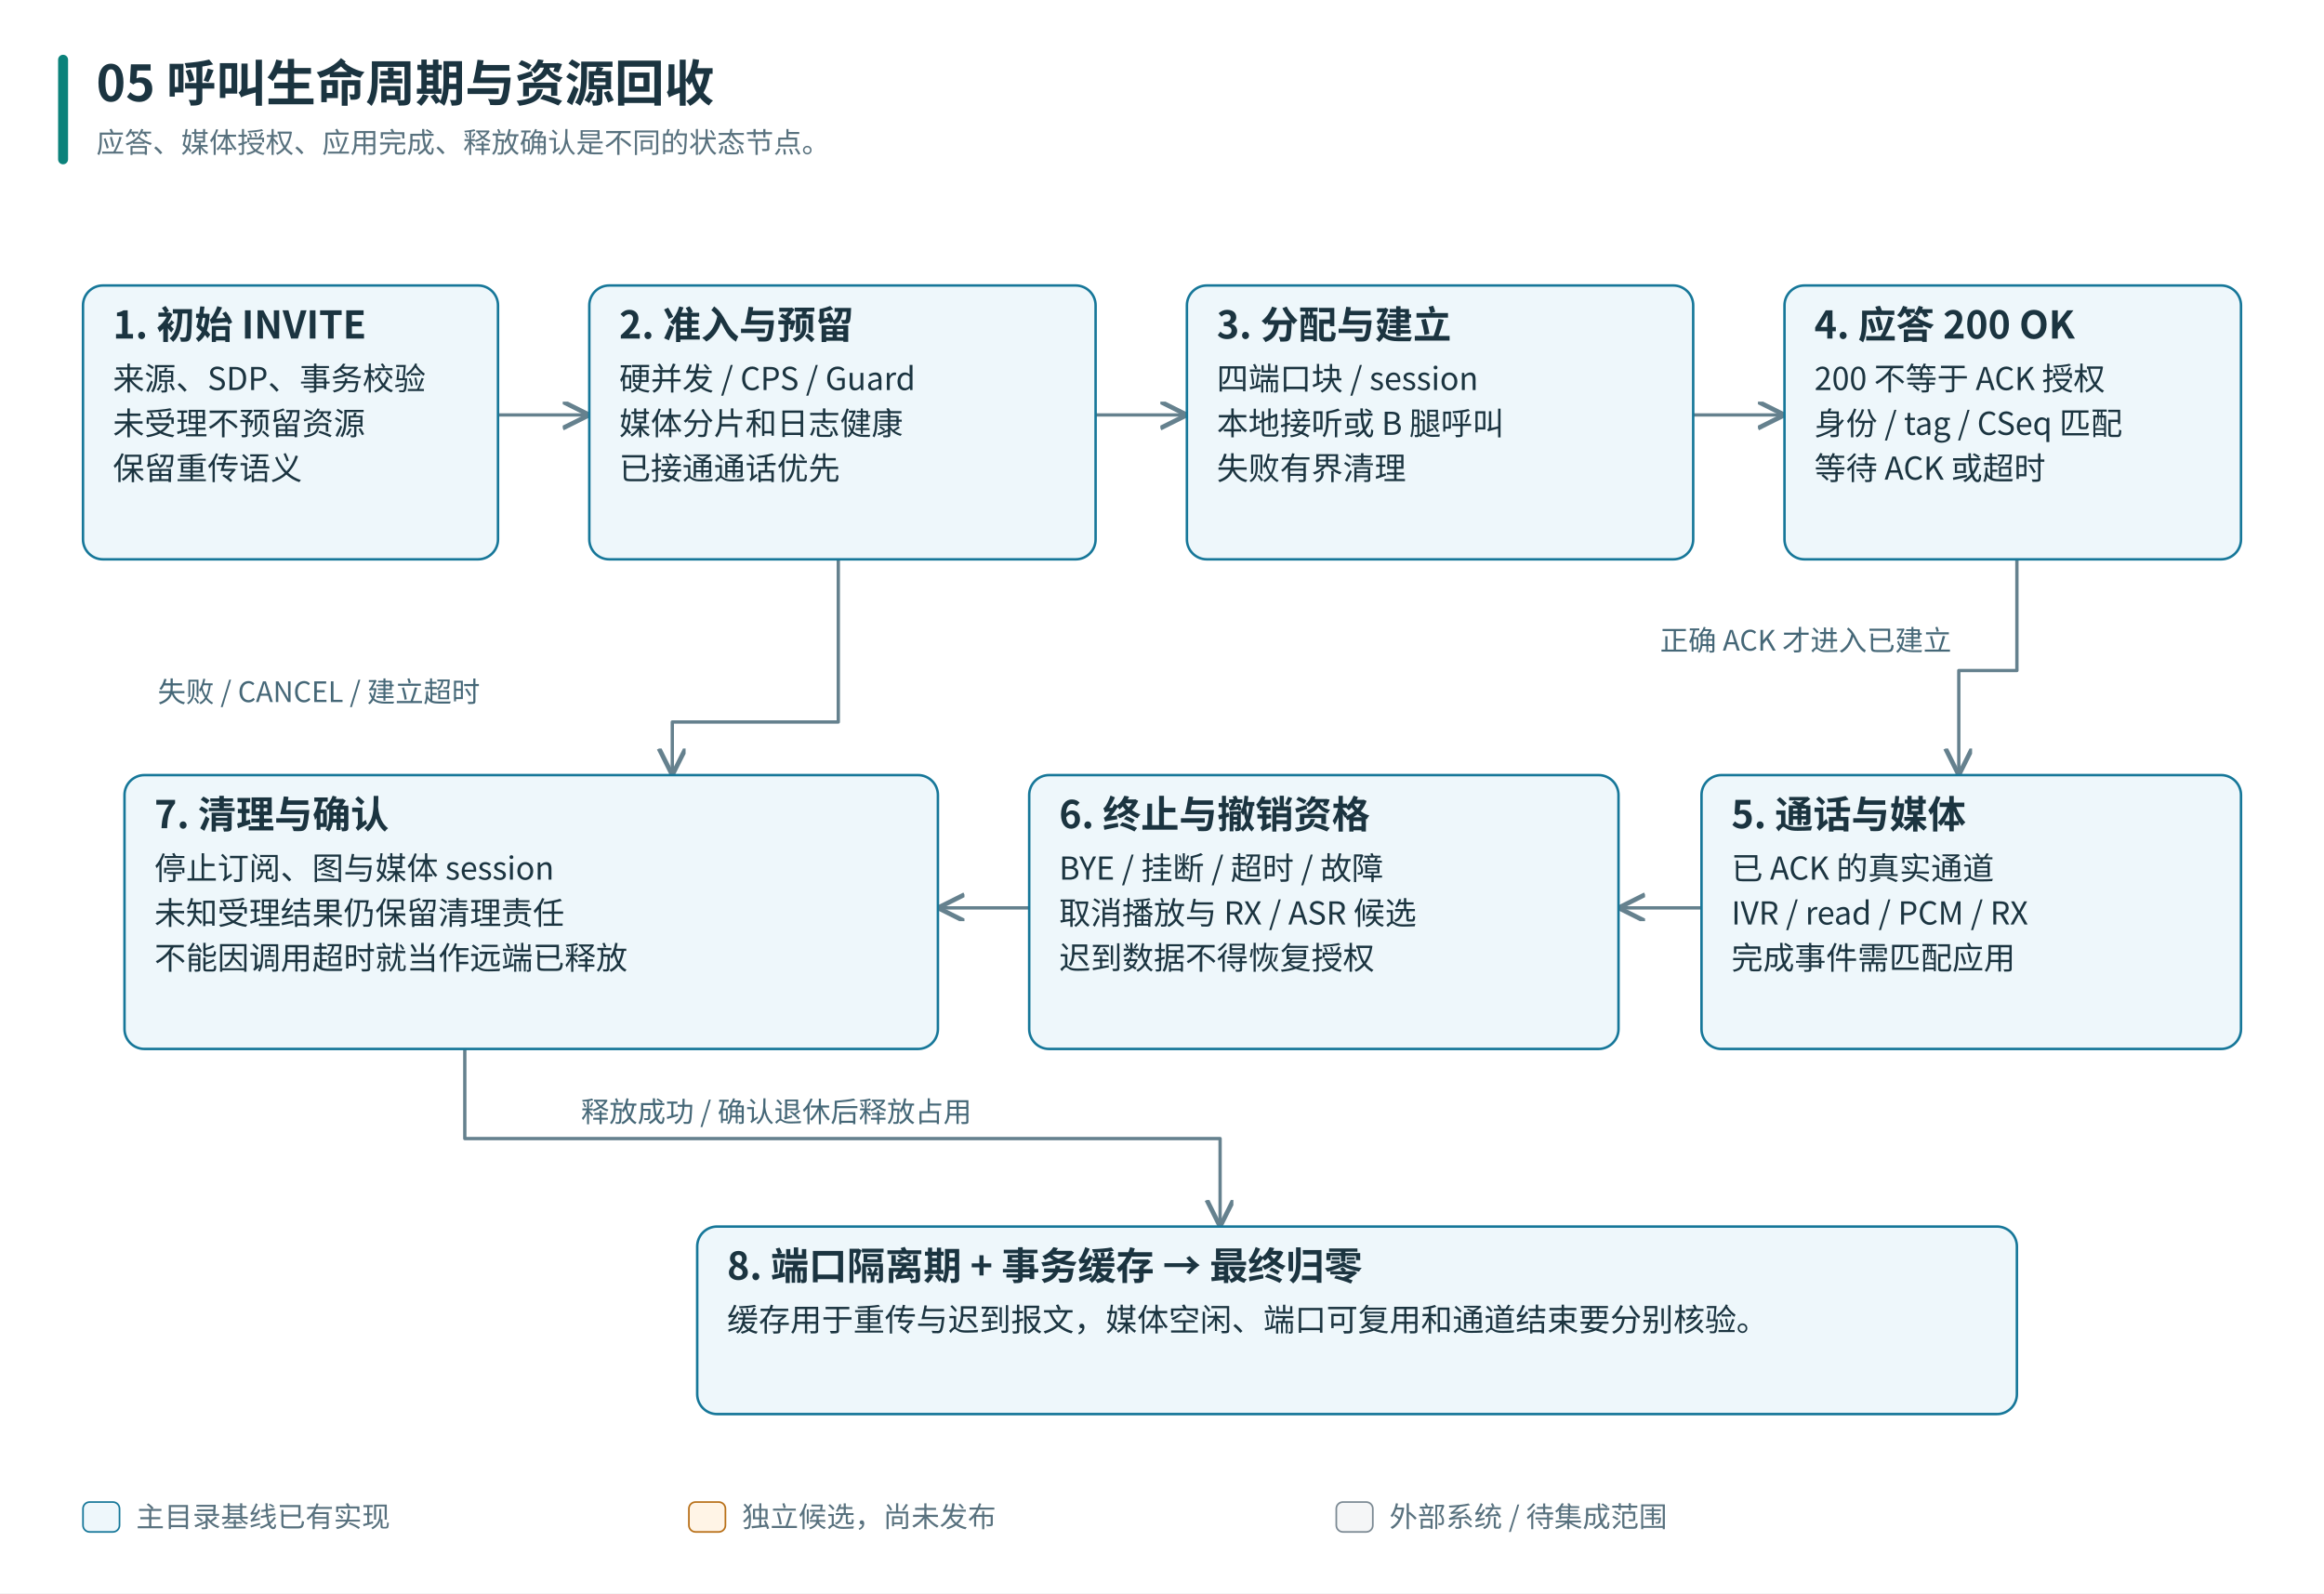
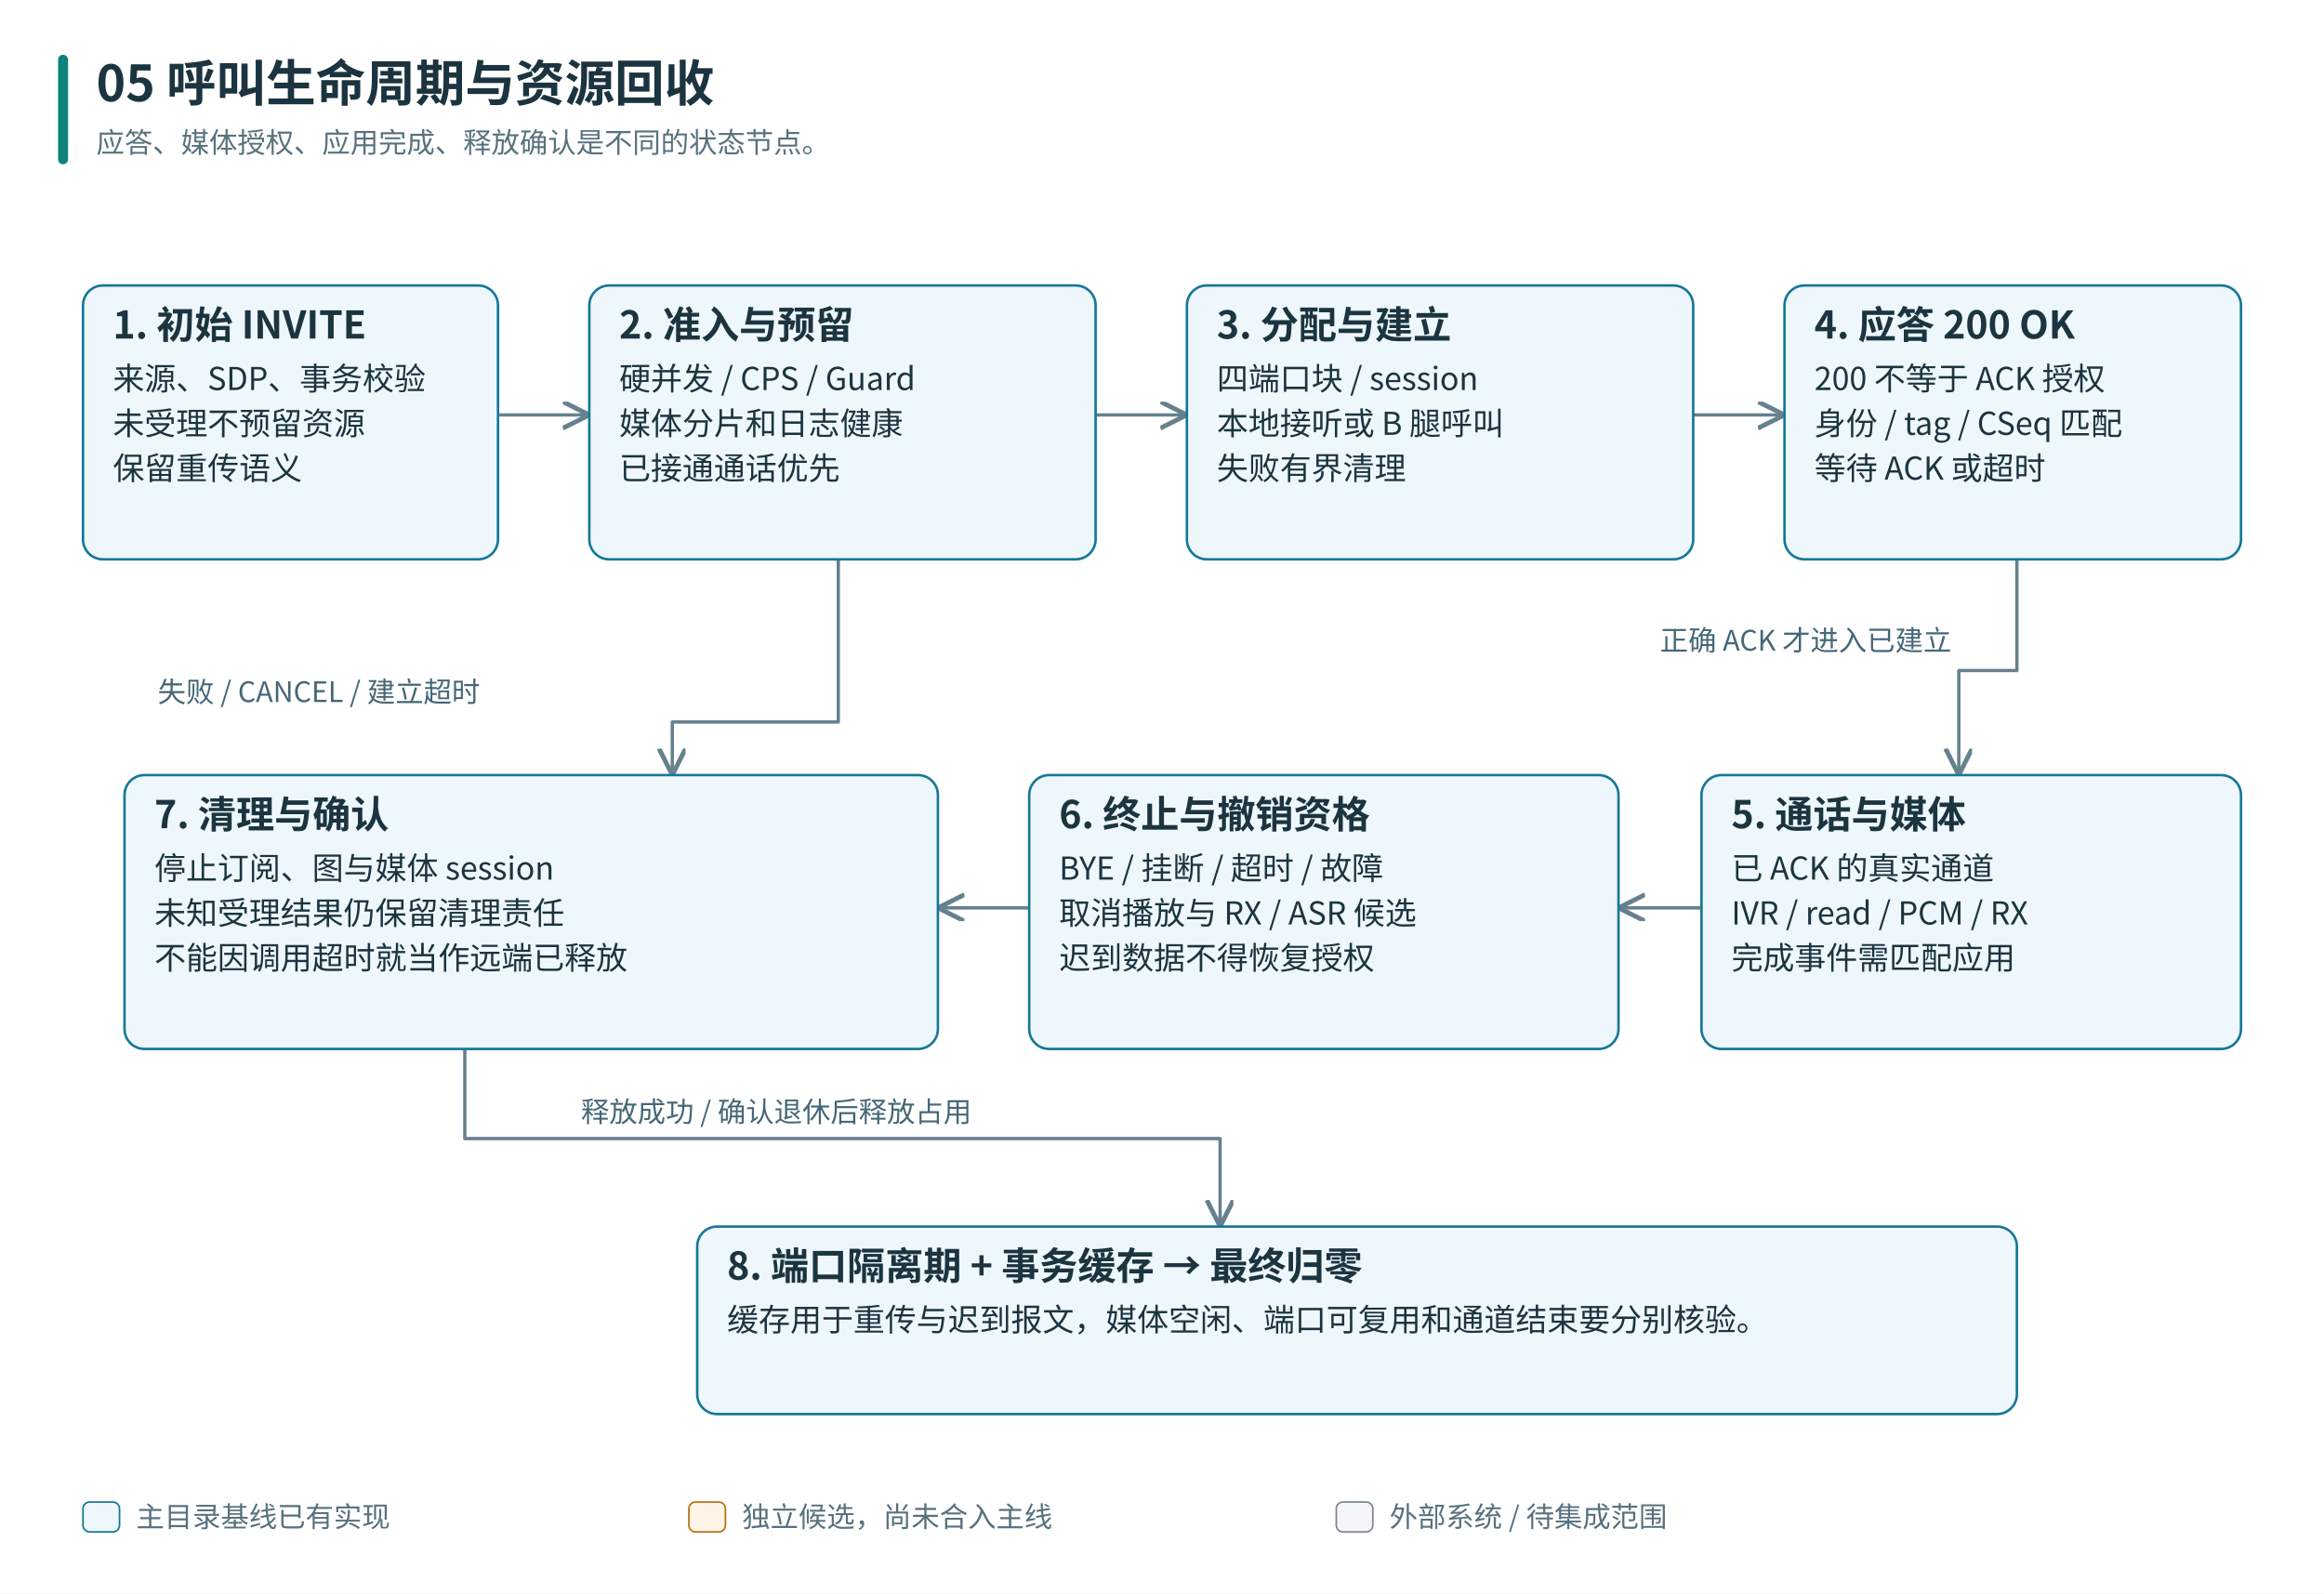
<svg xmlns="http://www.w3.org/2000/svg" width="1400" height="960" viewBox="0 0 1400 960" role="img" aria-label="05  呼叫生命周期与资源回收">
  <defs>
    <marker id="arrow" markerWidth="9" markerHeight="9" refX="8" refY="4" orient="auto-start-reverse">
      <path d="M0 0L8 4L0 8" fill="none" stroke="#65818e" stroke-width="1.4" />
    </marker>
  </defs>
  <style>text{font-family:"PingFang SC","Microsoft YaHei","Noto Sans CJK SC",sans-serif;fill:#1b3440} .small{font-size:17px;fill:#58717e} .label{font-size:17px;fill:#456777} .node{font-size:19px} .title{font-size:23px;font-weight:650}</style>
  <rect width="1400" height="960" fill="#ffffff" />
  <rect x="35" y="33" width="6" height="66" rx="3" fill="#0b827b" />
  <text x="58" y="61" font-size="30" font-weight="700">05  呼叫生命周期与资源回收</text>
  <text x="58" y="92" class="small">应答、媒体授权、应用完成、释放确认是不同的状态节点。</text>
  <polyline points="300,250 355,250" fill="none" stroke="#65818e" stroke-width="2" stroke-linejoin="round" marker-end="url(#arrow)" />
  <polyline points="660,250 715,250" fill="none" stroke="#65818e" stroke-width="2" stroke-linejoin="round" marker-end="url(#arrow)" />
  <polyline points="1020,250 1075,250" fill="none" stroke="#65818e" stroke-width="2" stroke-linejoin="round" marker-end="url(#arrow)" />
  <polyline points="1215,337 1215,404 1180,404 1180,467" fill="none" stroke="#65818e" stroke-width="2" stroke-linejoin="round" marker-end="url(#arrow)" />
  <text x="1000" y="392" class="label">正确 ACK 才进入已建立</text>
  <polyline points="1025,547 975,547" fill="none" stroke="#65818e" stroke-width="2" stroke-linejoin="round" marker-end="url(#arrow)" />
  <polyline points="620,547 565,547" fill="none" stroke="#65818e" stroke-width="2" stroke-linejoin="round" marker-end="url(#arrow)" />
  <polyline points="280,632 280,686 735,686 735,739" fill="none" stroke="#65818e" stroke-width="2" stroke-linejoin="round" marker-end="url(#arrow)" />
  <text x="350" y="676" class="label">释放成功 / 确认退休后释放占用</text>
  <polyline points="505,337 505,435 405,435 405,467" fill="none" stroke="#65818e" stroke-width="2" stroke-linejoin="round" marker-end="url(#arrow)" />
  <text x="95" y="423" class="label">失败 / CANCEL / 建立超时</text>
  <rect x="50" y="172" width="250" height="165" rx="12" fill="#eef7fb" stroke="#167799" stroke-width="1.5" />
  <text x="68" y="204" class="title">1. 初始 INVITE</text>
  <text x="68" y="235" class="node">来源、SDP、事务校验</text>
  <text x="68" y="262" class="node">未受理不预留资源</text>
  <text x="68" y="289" class="node">保留重传语义</text>
  <rect x="355" y="172" width="305" height="165" rx="12" fill="#eef7fb" stroke="#167799" stroke-width="1.5" />
  <text x="373" y="204" class="title">2. 准入与预留</text>
  <text x="373" y="235" class="node">硬并发 / CPS / Guard</text>
  <text x="373" y="262" class="node">媒体分片和日志健康</text>
  <text x="373" y="289" class="node">已接通通话优先</text>
  <rect x="715" y="172" width="305" height="165" rx="12" fill="#eef7fb" stroke="#167799" stroke-width="1.5" />
  <text x="733" y="204" class="title">3. 分配与建立</text>
  <text x="733" y="235" class="node">四端口块 / session</text>
  <text x="733" y="262" class="node">本地接听或 B 腿呼叫</text>
  <text x="733" y="289" class="node">失败有界清理</text>
  <rect x="1075" y="172" width="275" height="165" rx="12" fill="#eef7fb" stroke="#167799" stroke-width="1.5" />
  <text x="1093" y="204" class="title">4. 应答 200 OK</text>
  <text x="1093" y="235" class="node">200 不等于 ACK 授权</text>
  <text x="1093" y="262" class="node">身份 / tag / CSeq 匹配</text>
  <text x="1093" y="289" class="node">等待 ACK 或超时</text>
  <rect x="1025" y="467" width="325" height="165" rx="12" fill="#eef7fb" stroke="#167799" stroke-width="1.5" />
  <text x="1043" y="499" class="title">5. 通话与媒体</text>
  <text x="1043" y="530" class="node">已 ACK 的真实通道</text>
  <text x="1043" y="557" class="node">IVR / read / PCM / RX</text>
  <text x="1043" y="584" class="node">完成事件需匹配应用</text>
  <rect x="620" y="467" width="355" height="165" rx="12" fill="#eef7fb" stroke="#167799" stroke-width="1.5" />
  <text x="638" y="499" class="title">6. 终止与撤销资格</text>
  <text x="638" y="530" class="node">BYE / 挂断 / 超时 / 故障</text>
  <text x="638" y="557" class="node">取消播放与 RX / ASR 候选</text>
  <text x="638" y="584" class="node">迟到数据不得恢复授权</text>
  <rect x="75" y="467" width="490" height="165" rx="12" fill="#eef7fb" stroke="#167799" stroke-width="1.5" />
  <text x="93" y="499" class="title">7. 清理与确认</text>
  <text x="93" y="530" class="node">停止订阅、图与媒体 session</text>
  <text x="93" y="557" class="node">未知受理结果仍保留清理责任</text>
  <text x="93" y="584" class="node">不能因调用超时就当作远端已释放</text>
  <rect x="420" y="739" width="795" height="113" rx="12" fill="#eef7fb" stroke="#167799" stroke-width="1.5" />
  <text x="438" y="771" class="title">8. 端口隔离期 + 事务缓存 → 最终归零</text>
  <text x="438" y="802" class="node">缓存用于重传与迟到报文，媒体空闲、端口可复用和通道结束要分别核验。</text>
  <rect x="50" y="905" width="22" height="18" rx="4" fill="#eef7fb" stroke="#167799" />
  <text x="82" y="920" class="small">主目录基线已有实现</text>
  <rect x="415" y="905" width="22" height="18" rx="4" fill="#fff4e6" stroke="#b87019" />
-   <text x="447" y="920" class="small">独立候选，尚未发布</text>
+   <text x="447" y="920" class="small">独立候选，尚未合入主线</text>
  <rect x="805" y="905" width="22" height="18" rx="4" fill="#f5f6f7" stroke="#7b8993" />
  <text x="837" y="920" class="small">外部系统 / 待集成范围</text>
</svg>
